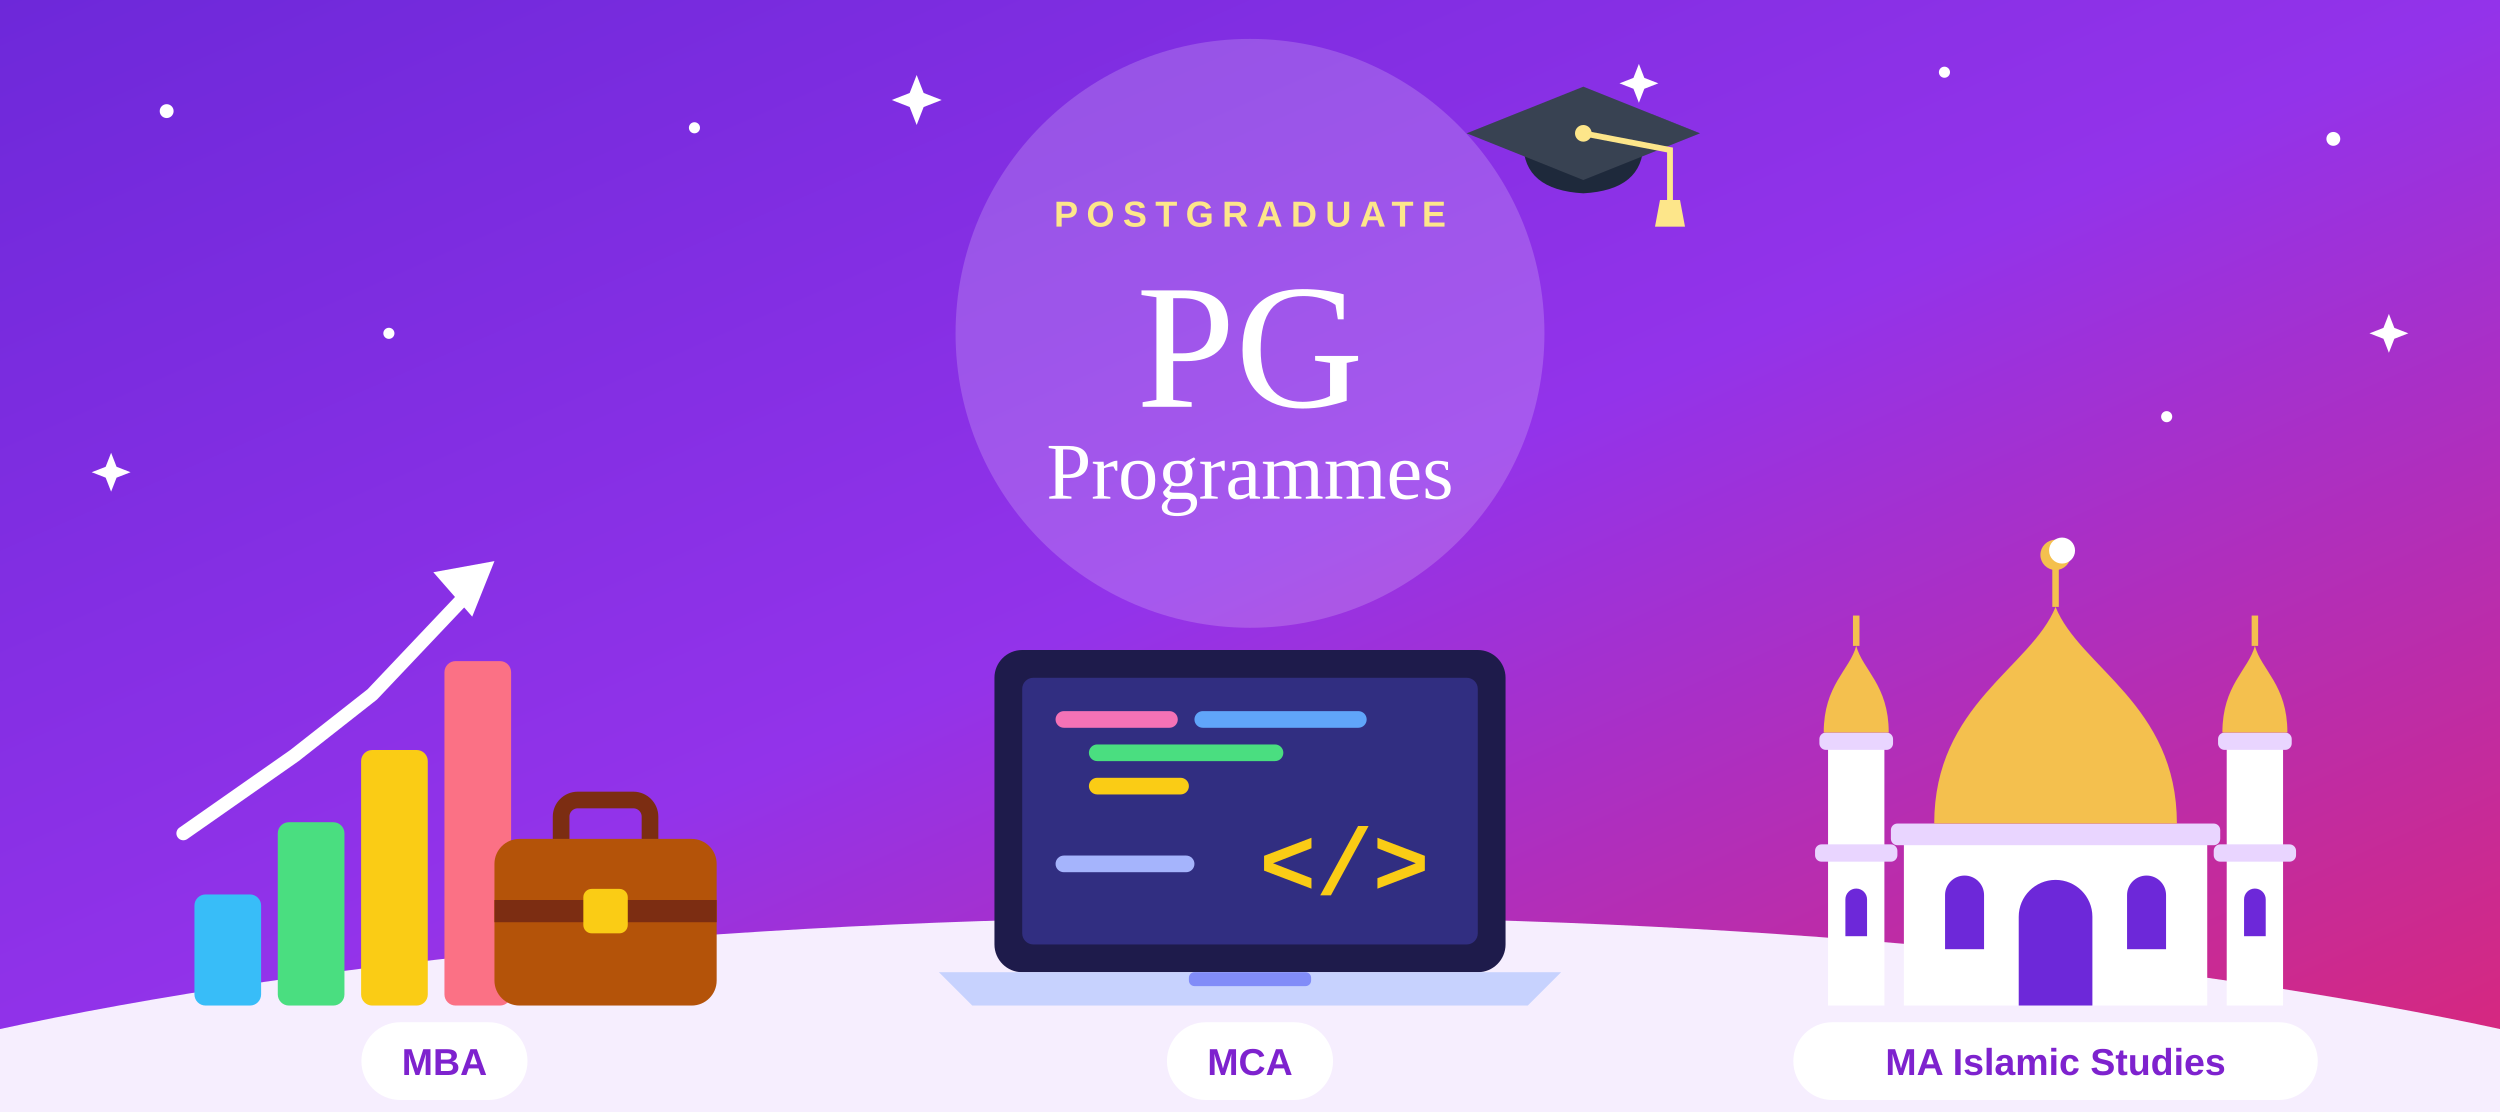
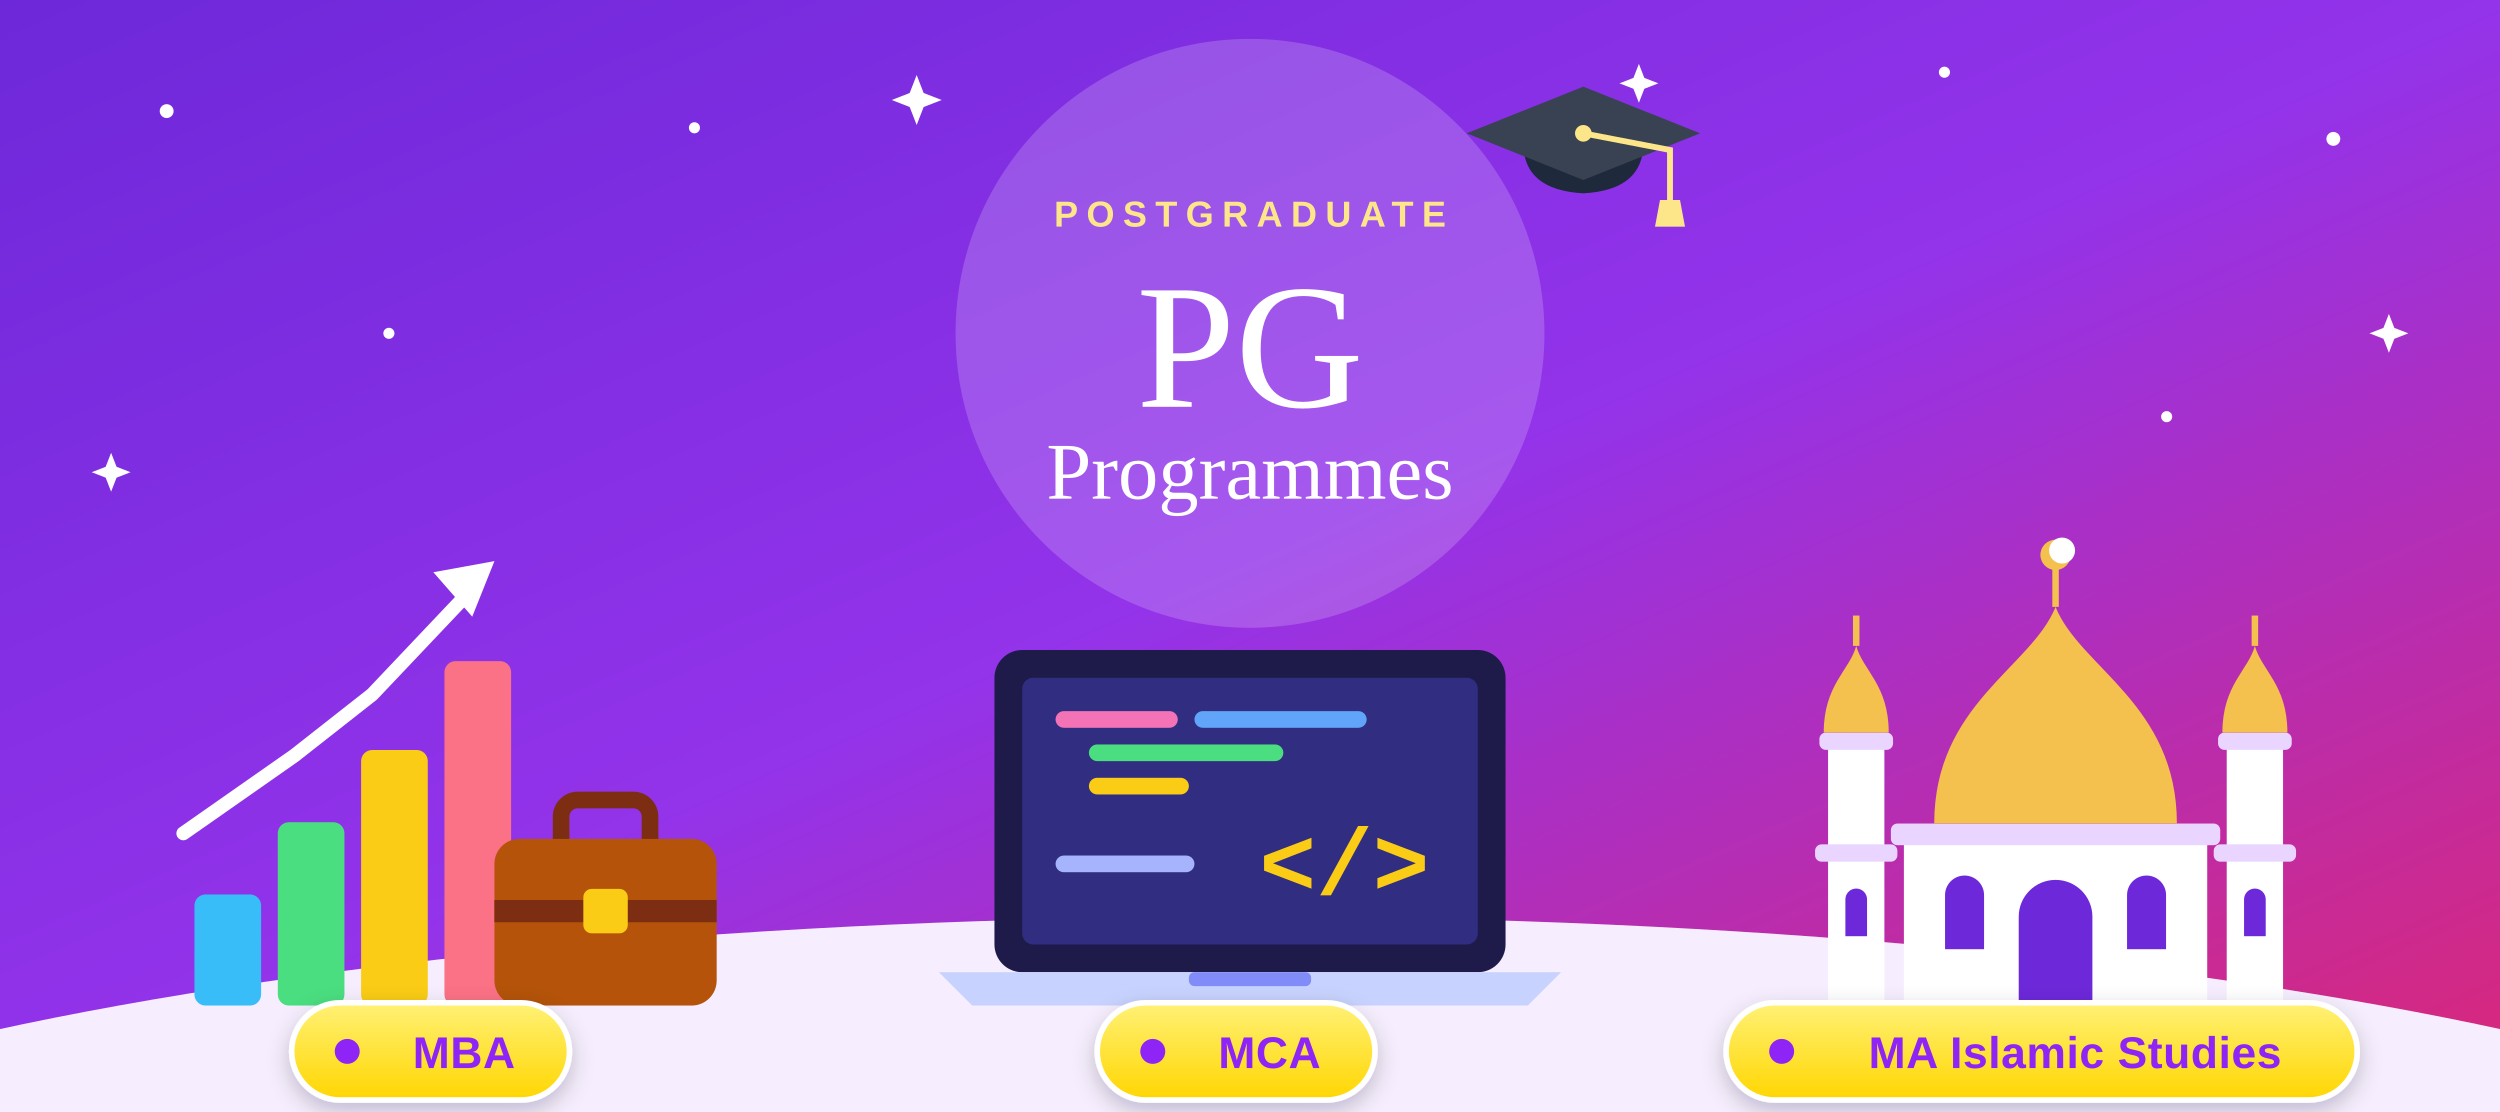
<svg xmlns="http://www.w3.org/2000/svg" viewBox="0 0 900 400" width="900" height="400">
  <defs>
    <linearGradient id="bg" x1="0" y1="0" x2="1" y2="1">
      <stop offset="0" stop-color="#6d28d9" />
      <stop offset="0.5" stop-color="#9333ea" />
      <stop offset="1" stop-color="#db2777" />
    </linearGradient>
+     <linearGradient id="pillBg" x1="0" y1="0" x2="0" y2="1">
+       <stop offset="0" stop-color="#fff176" />
+       <stop offset="1" stop-color="#ffd600" />
+     </linearGradient>
+     <filter id="pillShadow" x="-20%" y="-40%" width="140%" height="200%">
+       <feDropShadow dx="0" dy="3" stdDeviation="4" flood-color="#0f172a" flood-opacity="0.22" />
+     </filter>
    <style>
      .tw { animation: tw 2.8s ease-in-out infinite; transform-box: fill-box; transform-origin: center; }
      .bob { animation: bob 5s ease-in-out infinite; }
      @keyframes tw { 0%,100% { opacity: .3; transform: scale(.6) } 50% { opacity: 1; transform: scale(1) } }
      @keyframes bob { 0%,100% { transform: translateY(0) } 50% { transform: translateY(-6px) } }
      @media (prefers-reduced-motion: reduce) { .tw,.bob { animation: none } }
    </style>
  </defs>
  <rect width="900" height="400" fill="url(#bg)" />
  <circle cx="60" cy="40" r="2.5" fill="#fff" />
  <circle cx="840" cy="50" r="2.5" fill="#fff" />
  <circle cx="700" cy="26" r="2" fill="#fff" />
  <circle cx="250" cy="46" r="2" fill="#fff" />
  <circle cx="140" cy="120" r="2" fill="#fff" />
  <circle cx="780" cy="150" r="2" fill="#fff" />
  <g transform="translate(330 36)">
    <path class="tw" style="animation-delay:0s" d="M0 -9 L2.52 -2.52 L9 0 L2.52 2.52 L0 9 L-2.52 2.52 L-9 0 L-2.52 -2.52Z" fill="#fff" />
  </g>
  <g transform="translate(590 30)">
    <path class="tw" style="animation-delay:-1s" d="M0 -7 L1.96 -1.96 L7 0 L1.96 1.96 L0 7 L-1.96 1.96 L-7 0 L-1.96 -1.96Z" fill="#fff" />
  </g>
  <g transform="translate(860 120)">
    <path class="tw" style="animation-delay:-2s" d="M0 -7 L1.96 -1.96 L7 0 L1.96 1.96 L0 7 L-1.96 1.96 L-7 0 L-1.96 -1.96Z" fill="#fff" />
  </g>
  <g transform="translate(40 170)">
    <path class="tw" style="animation-delay:-1.4s" d="M0 -7 L1.96 -1.96 L7 0 L1.96 1.96 L0 7 L-1.96 1.96 L-7 0 L-1.96 -1.96Z" fill="#fff" />
  </g>
  <ellipse cx="450" cy="470" rx="640" ry="140" fill="#f6eefe" />
  <g>
    <rect x="70" y="322" width="24" height="40" rx="4" fill="#38bdf8" />
    <rect x="100" y="296" width="24" height="66" rx="4" fill="#4ade80" />
    <rect x="130" y="270" width="24" height="92" rx="4" fill="#facc15" />
    <rect x="160" y="238" width="24" height="124" rx="4" fill="#fb7185" />
    <polyline points="66,300 106,272 134,250 170,212" fill="none" stroke="#fff" stroke-width="5" stroke-linecap="round" stroke-linejoin="round" />
    <path d="M178 202 l-22 4 l14 16Z" fill="#fff" />
    <g transform="translate(218 362)">
      <path d="M-16 -58 v-10 a6 6 0 0 1 6 -6 h20 a6 6 0 0 1 6 6 v10" fill="none" stroke="#7c2d12" stroke-width="6" />
      <rect x="-40" y="-60" width="80" height="60" rx="9" fill="#b45309" />
      <rect x="-40" y="-38" width="80" height="8" fill="#7c2d12" />
      <rect x="-8" y="-42" width="16" height="16" rx="3" fill="#facc15" />
    </g>
  </g>
  <g>
    <rect x="358" y="234" width="184" height="116" rx="10" fill="#1e1b4b" />
    <rect x="368" y="244" width="164" height="96" rx="4" fill="#312e81" />
    <rect x="380" y="256" width="44" height="6" rx="3" fill="#f472b6" />
    <rect x="430" y="256" width="62" height="6" rx="3" fill="#60a5fa" />
    <rect x="392" y="268" width="70" height="6" rx="3" fill="#4ade80" />
    <rect x="392" y="280" width="36" height="6" rx="3" fill="#facc15" />
    <text x="484" y="322" text-anchor="middle" font-family="Consolas,'Courier New',monospace" font-weight="700" font-size="34" fill="#facc15">&lt;/&gt;</text>
    <rect x="380" y="308" width="50" height="6" rx="3" fill="#a5b4fc" />
    <path d="M338 350 H562 L550 362 H350Z" fill="#c7d2fe" />
    <rect x="428" y="350" width="44" height="5" rx="2" fill="#818cf8" />
  </g>
  <g transform="translate(740 362) scale(0.78)">
    <g>
      <rect x="-105" y="-120" width="26" height="120" fill="#fff" />
      <rect x="-111" y="-74.4" width="38" height="8" rx="3" fill="#e9d5ff" />
      <rect x="-109" y="-126" width="34" height="8" rx="3" fill="#e9d5ff" />
      <path d="M-97 -32 V-49 A5 5 0 0 1 -87 -49 V-32Z" fill="#6d28d9" />
      <path d="M-107 -126 C-107 -148 -95 -154.8 -92 -166 C-89 -154.8 -77 -148 -77 -126Z" fill="#f4c04e" />
      <line x1="-92" y1="-166" x2="-92" y2="-180" stroke="#f4c04e" stroke-width="3" />
    </g>
    <g>
      <rect x="79" y="-120" width="26" height="120" fill="#fff" />
      <rect x="73" y="-74.4" width="38" height="8" rx="3" fill="#e9d5ff" />
      <rect x="75" y="-126" width="34" height="8" rx="3" fill="#e9d5ff" />
      <path d="M87 -32 V-49 A5 5 0 0 1 97 -49 V-32Z" fill="#6d28d9" />
      <path d="M77 -126 C77 -148 89 -154.8 92 -166 C95 -154.8 107 -148 107 -126Z" fill="#f4c04e" />
      <line x1="92" y1="-166" x2="92" y2="-180" stroke="#f4c04e" stroke-width="3" />
    </g>
    <rect x="-70" y="-78" width="140" height="78" fill="#fff" />
    <rect x="-76" y="-84" width="152" height="10" rx="3" fill="#e9d5ff" />
    <path d="M-56 -84 C-56 -139 -11.2 -156 0 -184 C11.2 -156 56 -139 56 -84Z" fill="#f4c04e" />
    <line x1="0" y1="-184" x2="0" y2="-202" stroke="#f4c04e" stroke-width="3" />
    <circle cx="0" cy="-208" r="7" fill="#f4c04e" />
    <circle cx="3" cy="-210" r="6" fill="#fff" />
    <path d="M-17 0 V-41 A17 17 0 0 1 17 -41 V0Z" fill="#6d28d9" />
    <path d="M-51 -26 V-51 A9 9 0 0 1 -33 -51 V-26Z" fill="#6d28d9" />
    <path d="M33 -26 V-51 A9 9 0 0 1 51 -51 V-26Z" fill="#6d28d9" />
  </g>
  <circle cx="450" cy="120" r="106" fill="#ffffff2e" />
  <text x="450" y="81.57" text-anchor="middle" font-family="'Poppins','Segoe UI',Arial,sans-serif" font-weight="700" font-size="13" letter-spacing="3" fill="#fde68a">POSTGRADUATE</text>
  <text x="450" y="146.45" text-anchor="middle" font-family="Georgia,'Times New Roman',serif" font-size="64" fill="#fff">PG</text>
  <text x="450" y="179.53" text-anchor="middle" font-family="Georgia,'Times New Roman',serif" font-size="29" fill="#fff">Programmes</text>
  <g class="bob">
    <g transform="translate(570 48) scale(0.6)">
      <path d="M-36 6 Q-36 34 0 36 Q36 34 36 6 L36 -2 L-36 -2Z" fill="#1e293b" />
      <path d="M-70 0 L0 -28 L70 0 L0 28Z" fill="#1e293b" />
      <path d="M-70 0 L0 -28 L70 0 L0 28Z" fill="#fff" fill-opacity="0.12" />
      <circle cx="0" cy="0" r="5" fill="#fde68a" />
      <path d="M0 0 L52 10 L52 44" stroke="#fde68a" stroke-width="3.5" fill="none" />
      <path d="M46 40 h12 l3 16 h-18Z" fill="#fde68a" />
    </g>
  </g>
-   <rect x="130.1" y="368" width="59.8" height="28" rx="14" fill="#ffffff" />
-   <text x="160" y="387" text-anchor="middle" font-family="'Poppins','Segoe UI',Arial,sans-serif" font-weight="700" font-size="13.5" fill="#7e22ce">MBA</text>
-   <rect x="420.1" y="368" width="59.8" height="28" rx="14" fill="#ffffff" />
-   <text x="450" y="387" text-anchor="middle" font-family="'Poppins','Segoe UI',Arial,sans-serif" font-weight="700" font-size="13.5" fill="#7e22ce">MCA</text>
-   <rect x="645.6" y="368" width="188.8" height="28" rx="14" fill="#ffffff" />
-   <text x="740" y="387" text-anchor="middle" font-family="'Poppins','Segoe UI',Arial,sans-serif" font-weight="700" font-size="13.5" fill="#7e22ce">MA Islamic Studies</text>
+   <g filter="url(#pillShadow)">
+     <rect x="105.0" y="361" width="100.0" height="35" rx="17.5" fill="url(#pillBg)" stroke="#ffffff" stroke-width="2" />
+   </g>
+   <circle cx="125.0" cy="378.5" r="4.5" fill="#8e24f5" />
+   <text x="167" y="384.5" text-anchor="middle" font-family="'Poppins','Segoe UI',Arial,sans-serif" font-weight="800" font-size="16" letter-spacing="0.2" fill="#8e24f5">MBA</text>
+   <g filter="url(#pillShadow)">
+     <rect x="395.0" y="361" width="100.0" height="35" rx="17.5" fill="url(#pillBg)" stroke="#ffffff" stroke-width="2" />
+   </g>
+   <circle cx="415.0" cy="378.5" r="4.5" fill="#8e24f5" />
+   <text x="457" y="384.5" text-anchor="middle" font-family="'Poppins','Segoe UI',Arial,sans-serif" font-weight="800" font-size="16" letter-spacing="0.2" fill="#8e24f5">MCA</text>
+   <g filter="url(#pillShadow)">
+     <rect x="621.4" y="361" width="227.2" height="35" rx="17.5" fill="url(#pillBg)" stroke="#ffffff" stroke-width="2" />
+   </g>
+   <circle cx="641.4" cy="378.5" r="4.5" fill="#8e24f5" />
+   <text x="747" y="384.5" text-anchor="middle" font-family="'Poppins','Segoe UI',Arial,sans-serif" font-weight="800" font-size="16" letter-spacing="0.2" fill="#8e24f5">MA Islamic Studies</text>
</svg>
